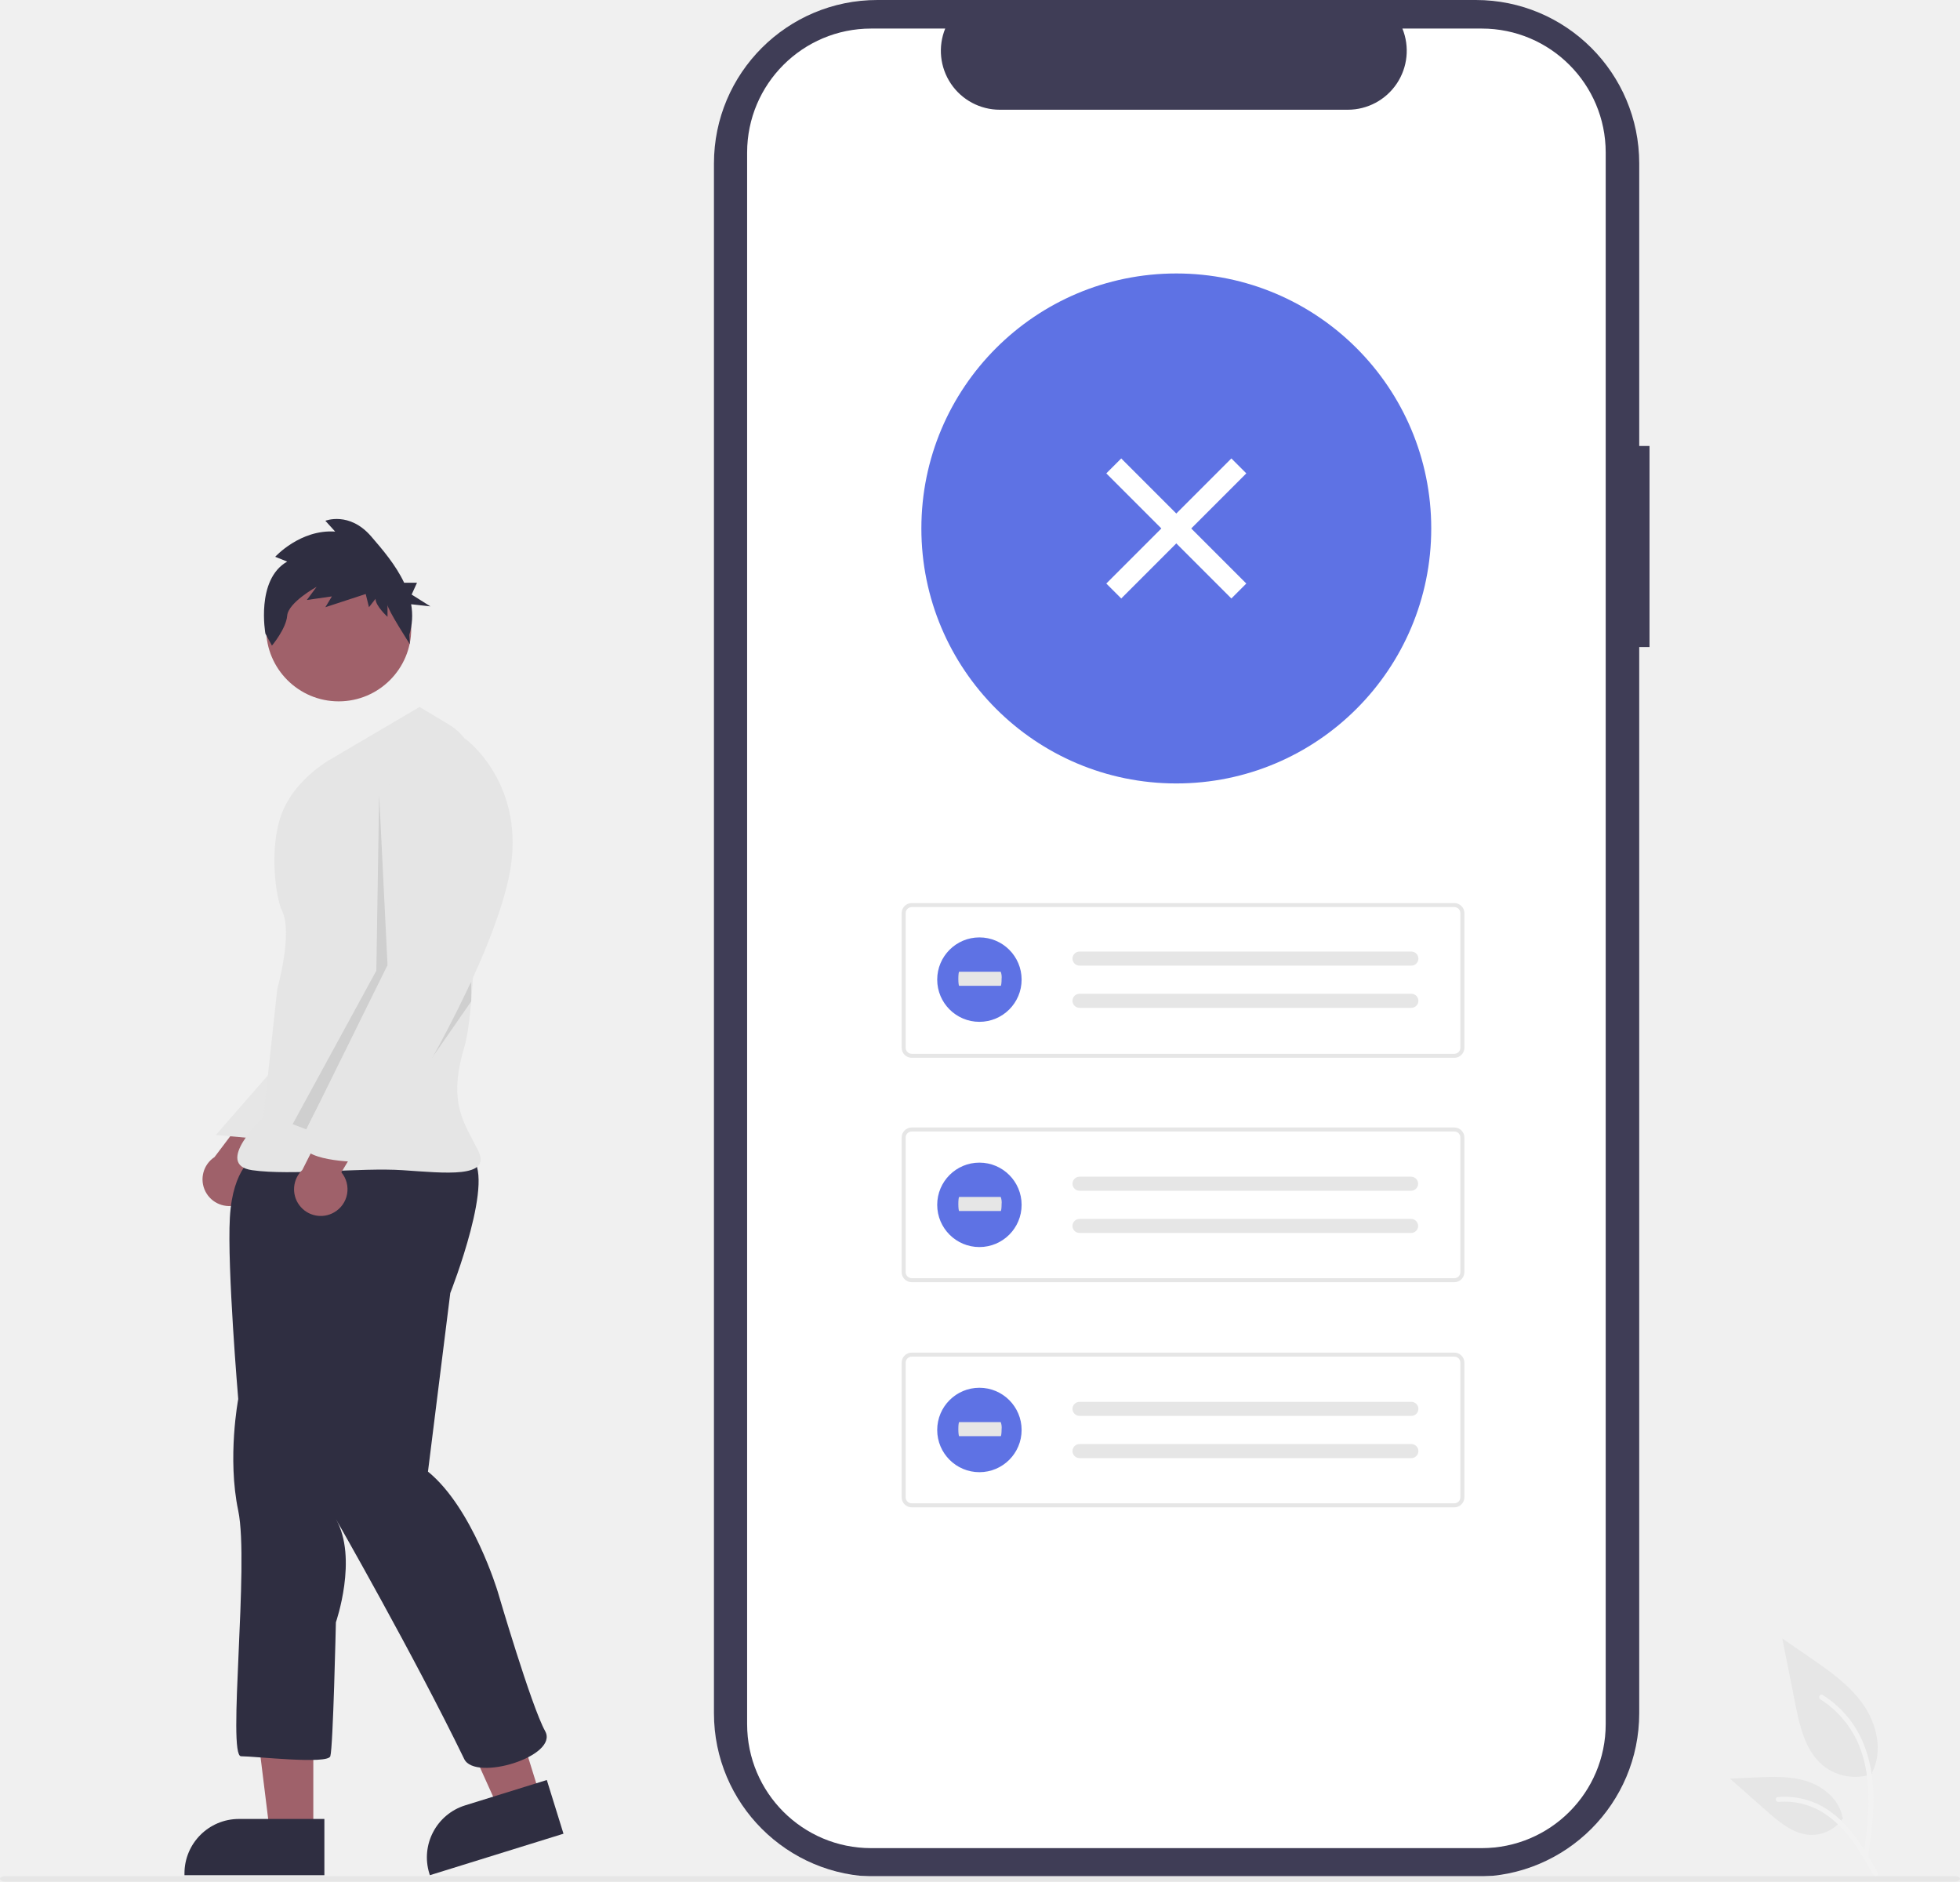
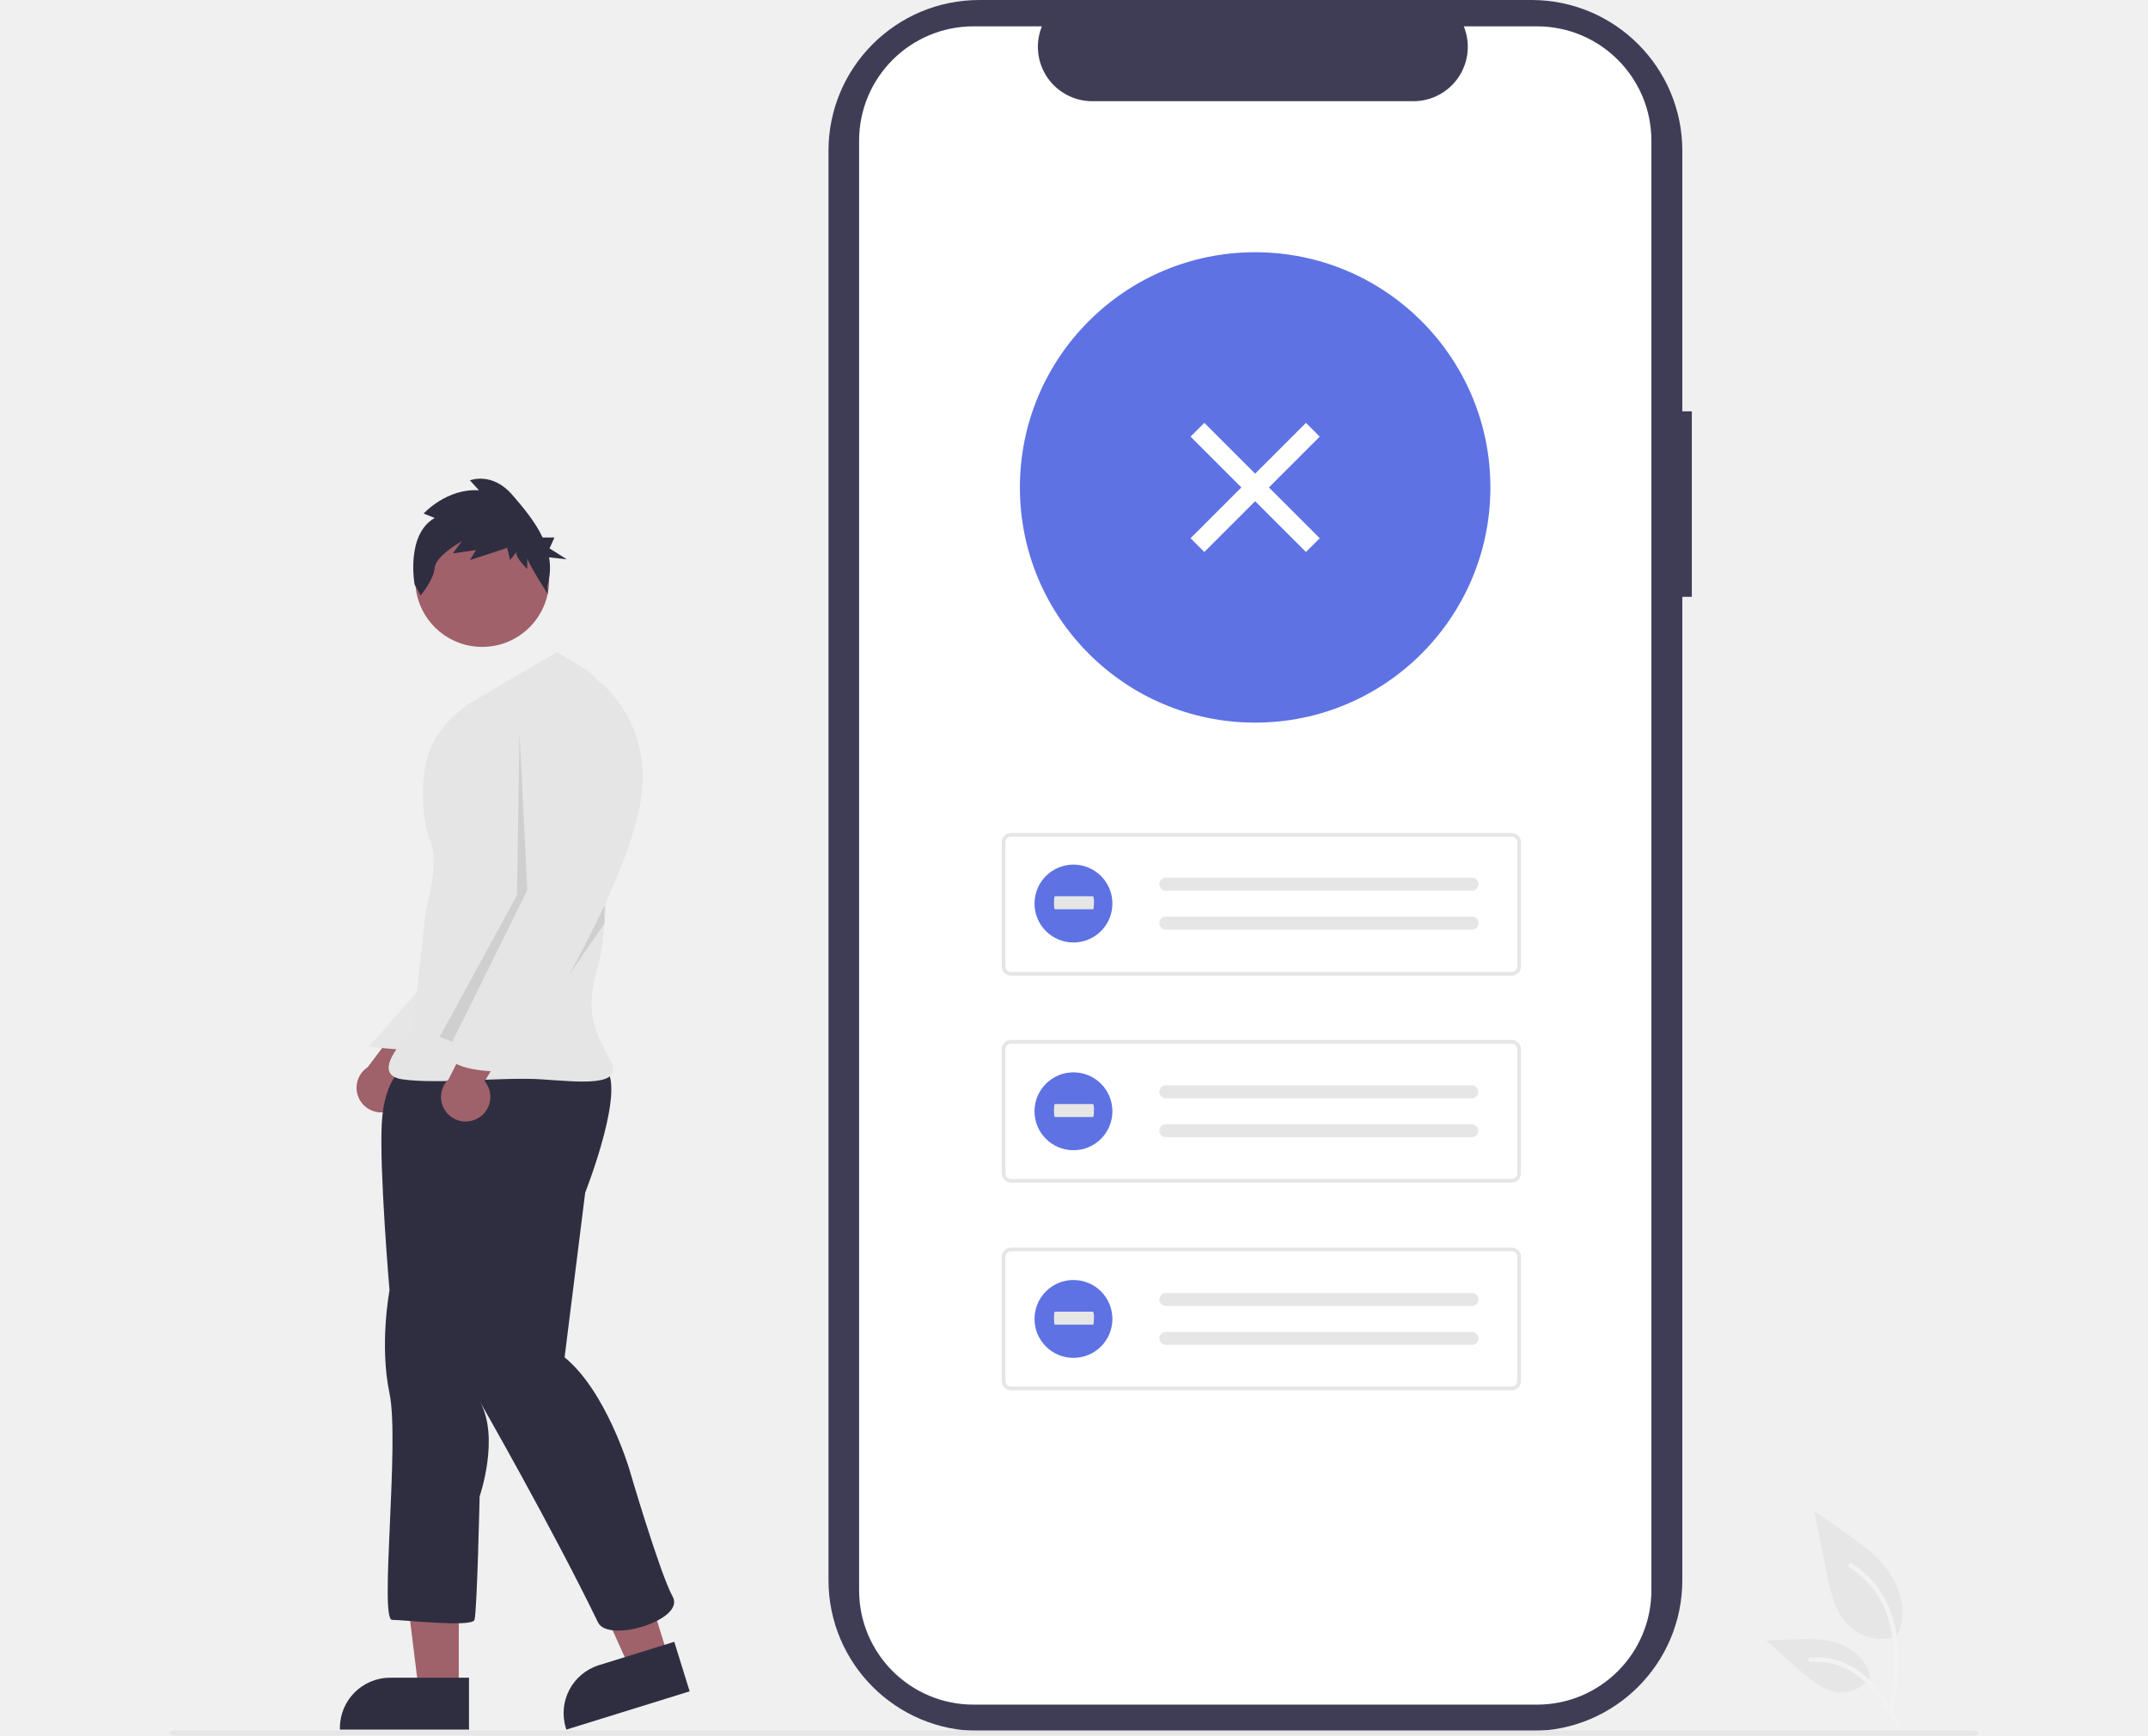
- <svg xmlns="http://www.w3.org/2000/svg" data-name="Layer 1" width="742.417" height="712.573" viewBox="0 0 742.417 712.573">
+ <svg xmlns="http://www.w3.org/2000/svg" data-name="Layer 1" width="742.417" height="600" viewBox="0 0 742.417 712.573">
  <path id="aa38b2e7-2ea9-4025-adcf-83f87c0cfc4a-1559" data-name="Path 968" d="M853.606,262.605h-3.9v-106.977a61.915,61.915,0,0,0-61.915-61.915h-226.65a61.915,61.915,0,0,0-61.916,61.914v586.884a61.915,61.915,0,0,0,61.915,61.915h226.648a61.915,61.915,0,0,0,61.915-61.915v-403.758h3.9Z" transform="translate(-228.7915 -93.71349)" fill="#3f3d56" />
  <path id="f27259c2-0089-4137-bfd8-cb22dff914f1-1560" data-name="Path 969" d="M837.006,151.481v595.175a46.959,46.959,0,0,1-46.942,46.952h-231.3a46.966,46.966,0,0,1-46.973-46.952v-595.175a46.965,46.965,0,0,1,46.971-46.951h28.058a22.329,22.329,0,0,0,20.656,30.74h131.868a22.329,22.329,0,0,0,20.656-30.74h30.055a46.959,46.959,0,0,1,46.951,46.942Z" transform="translate(-228.7915 -93.71349)" fill="#fff" />
  <circle id="fc31cc31-f989-45cc-bd1e-521a0ee1871b" data-name="Ellipse 18" cx="445.565" cy="200.129" r="96.565" fill="#5e72e4" />
  <path id="a573942c-3bf3-4c43-b474-689725a927f7-1561" data-name="Path 39" d="M779.672,494.309h-205.537a3.81,3.81,0,0,1-3.806-3.806V439.519a3.811,3.811,0,0,1,3.806-3.806h205.537a3.811,3.811,0,0,1,3.806,3.806v50.985a3.811,3.811,0,0,1-3.806,3.806Zm-205.537-57.074a2.286,2.286,0,0,0-2.284,2.284v50.985a2.286,2.286,0,0,0,2.284,2.284h205.537a2.286,2.286,0,0,0,2.284-2.284v-50.985a2.286,2.286,0,0,0-2.284-2.284Z" transform="translate(-228.7915 -93.71349)" fill="#e6e6e6" />
  <path id="fb5feb1e-1fe2-48fa-806d-0a2b51d12b49-1562" data-name="Path 40" d="M637.699,454.074a2.664,2.664,0,0,0,0,5.329h125.605a2.665,2.665,0,0,0,.204-5.326q-.059-.002-.117-.002h-125.692Z" transform="translate(-228.7915 -93.71349)" fill="#e6e6e6" />
  <path id="bcb9932f-0864-4b7e-b0ed-f7254bb9b8bf-1563" data-name="Path 41" d="M637.699,470.058a2.664,2.664,0,0,0,0,5.329h125.605a2.665,2.665,0,0,0,.204-5.326q-.059-.002-.117-.002h-125.692Z" transform="translate(-228.7915 -93.71349)" fill="#e6e6e6" />
  <path id="f88e2a8b-becc-4da9-bd36-af011daaaaf2-1564" data-name="Path 42" d="M779.672,579.289h-205.537a3.81,3.81,0,0,1-3.806-3.806V524.499a3.811,3.811,0,0,1,3.806-3.806h205.537a3.811,3.811,0,0,1,3.806,3.806v50.985A3.811,3.811,0,0,1,779.672,579.289Zm-205.537-57.074a2.286,2.286,0,0,0-2.284,2.284v50.985a2.286,2.286,0,0,0,2.284,2.284h205.537a2.286,2.286,0,0,0,2.284-2.284v-50.985a2.286,2.286,0,0,0-2.284-2.284Z" transform="translate(-228.7915 -93.71349)" fill="#e6e6e6" />
  <path id="e192d34f-2ccc-4f79-b47a-46430e4d87f6-1565" data-name="Path 43" d="M637.699,539.33a2.664,2.664,0,0,0,0,5.329h125.605a2.665,2.665,0,0,0,.087-5.328h-125.692Z" transform="translate(-228.7915 -93.71349)" fill="#e6e6e6" />
  <path id="b230677c-48cc-4ee6-87d6-a753204ffe47-1566" data-name="Path 44" d="M637.699,555.318a2.664,2.664,0,0,0,0,5.329h125.605a2.665,2.665,0,0,0,.087-5.328h-125.692Z" transform="translate(-228.7915 -93.71349)" fill="#e6e6e6" />
  <path id="b88a2a79-0ae3-4fd9-9894-02e0db9a2271-1567" data-name="Path 39-2" d="M779.672,664.547h-205.537a3.81,3.81,0,0,1-3.806-3.806V609.758a3.811,3.811,0,0,1,3.806-3.806h205.537a3.811,3.811,0,0,1,3.806,3.806v50.985a3.811,3.811,0,0,1-3.806,3.806Zm-205.537-57.074a2.286,2.286,0,0,0-2.284,2.284v50.985a2.286,2.286,0,0,0,2.284,2.284h205.537a2.286,2.286,0,0,0,2.284-2.284v-50.985a2.286,2.286,0,0,0-2.284-2.284Z" transform="translate(-228.7915 -93.71349)" fill="#e6e6e6" />
  <path id="aa2394a9-8b56-4a12-a2cd-a583e6ea12eb-1568" data-name="Path 40-2" d="M637.699,624.591a2.664,2.664,0,1,0,0,5.329h125.605a2.665,2.665,0,0,0,.204-5.326q-.059-.002-.117-.002h-125.692Z" transform="translate(-228.7915 -93.71349)" fill="#e6e6e6" />
  <path id="bc352cb2-8959-4b51-bd18-df6817a9a47e-1569" data-name="Path 41-2" d="M637.699,640.578a2.664,2.664,0,0,0,0,5.329h125.605a2.665,2.665,0,0,0,.204-5.326q-.059-.002-.117-.002h-125.692Z" transform="translate(-228.7915 -93.71349)" fill="#e6e6e6" />
  <path id="b30ee82f-5b3a-4aa4-9db7-ead828191937-1570" data-name="Path 970" d="M969.27,806.287h-738.541c-1.071,0-1.938-.468-1.938-1.045s.868-1.045,1.938-1.045H969.271c1.07,0,1.938.468,1.938,1.045S970.341,806.287,969.27,806.287Z" transform="translate(-228.7915 -93.71349)" fill="#e6e6e6" />
  <g id="f24cf2fd-107c-4150-a0f1-6f6b12d88bf3" data-name="Group 58">
    <path id="a2b576eb-bb95-4480-aa60-cd8aa023fe61-1571" data-name="Path 438" d="M937.992,765.522a19.474,19.474,0,0,1-18.806-3.313c-6.587-5.528-8.652-14.636-10.332-23.07l-4.97-24.945,10.405,7.165c7.483,5.152,15.134,10.47,20.316,17.933s7.443,17.651,3.28,25.726" transform="translate(-228.7915 -93.71349)" fill="#e6e6e6" />
    <path id="fe1c5433-44e0-47a6-8430-329cbd7c4dea-1572" data-name="Path 439" d="M936.385,797.459c1.31-9.542,2.657-19.206,1.738-28.849-.816-8.565-3.429-16.93-8.749-23.789a39.574,39.574,0,0,0-10.153-9.2c-1.015-.641-1.95.968-.939,1.606a37.622,37.622,0,0,1,14.881,17.956c3.24,8.241,3.76,17.224,3.2,25.977-.338,5.294-1.053,10.553-1.774,15.805a.964.964,0,0,0,.65,1.144.936.936,0,0,0,1.144-.65Z" transform="translate(-228.7915 -93.71349)" fill="#f2f2f2" />
    <path id="f0043cfc-c9b9-4981-8afd-8c13c1b6f93f-1573" data-name="Path 442" d="M926.958,782.148a14.336,14.336,0,0,1-12.491,6.447c-6.323-.3-11.595-4.713-16.34-8.9l-14.035-12.395,9.289-.444c6.68-.32,13.533-.618,19.9,1.442s12.231,7.018,13.394,13.6" transform="translate(-228.7915 -93.71349)" fill="#e6e6e6" />
    <path id="b883c521-5e9e-4a38-b47c-4f8b0cd8c6cd-1574" data-name="Path 443" d="M940.086,802.943c-6.3-11.156-13.618-23.555-26.685-27.518a29.779,29.779,0,0,0-11.224-1.159c-1.192.1-.894,1.94.3,1.837a27.665,27.665,0,0,1,17.912,4.739c5.051,3.438,8.983,8.217,12.311,13.286,2.039,3.1,3.865,6.341,5.691,9.573C938.971,804.733,940.677,803.988,940.086,802.943Z" transform="translate(-228.7915 -93.71349)" fill="#f2f2f2" />
  </g>
  <g id="b241f6a5-c54d-499c-8ecd-4235a19d143f" data-name="Group 59">
    <circle id="bfaee8a8-2192-45bf-83cb-a2f223d41a02" data-name="Ellipse 5" cx="370.986" cy="370.985" r="15.986" fill="#5e72e4" />
    <path id="ae47602b-fb54-4e88-955d-49b260f35f7f-1575" data-name="Path 40-3" d="M592.124,461.712c-.184,0-.333,1.193-.333,2.664s.149,2.665.333,2.665h15.719c.184.024.336-1.149.339-2.62a5.943,5.943,0,0,0-.328-2.708h-15.73Z" transform="translate(-228.7915 -93.71349)" fill="#e6e6e6" />
  </g>
  <g id="a1e1e52b-75f8-4aa9-8279-faf451e6aae1" data-name="Group 60">
    <circle id="fa3a3ce2-c232-40ee-81b4-25b83d5b931c" data-name="Ellipse 5-2" cx="370.986" cy="456.278" r="15.986" fill="#5e72e4" />
    <path id="aaaffa69-7c16-47ec-b12d-87139789d2df-1576" data-name="Path 40-4" d="M592.124,547.005c-.184,0-.333,1.193-.333,2.664s.149,2.665.333,2.665h15.719c.184.024.336-1.149.339-2.62a5.943,5.943,0,0,0-.328-2.708h-15.73Z" transform="translate(-228.7915 -93.71349)" fill="#e6e6e6" />
  </g>
  <g id="fd2b54c2-3dec-4fb6-9f72-e6c667a136b8" data-name="Group 61">
    <circle id="abc19202-5605-459b-9c25-b430addb8839" data-name="Ellipse 5-3" cx="370.986" cy="541.536" r="15.986" fill="#5e72e4" />
    <path id="f69fbb38-8754-494b-94fa-96f6df4fd0e7-1577" data-name="Path 40-5" d="M592.124,632.263c-.184,0-.333,1.193-.333,2.664s.149,2.665.333,2.665h15.719c.184.024.336-1.149.339-2.62a5.943,5.943,0,0,0-.328-2.708h-15.73Z" transform="translate(-228.7915 -93.71349)" fill="#e6e6e6" />
  </g>
  <rect x="670.356" y="260.342" width="8" height="67" transform="translate(-239.0551 469.193) rotate(-45)" fill="#fff" />
  <rect x="670.356" y="260.342" width="8" height="67" transform="translate(176.501 -484.491) rotate(45)" fill="#fff" />
  <path d="M319.051,549.848a10.056,10.056,0,0,0,5.388-14.447l23.565-26.864-18.395-2.538-19.558,25.899a10.11,10.11,0,0,0,9,17.95Z" transform="translate(-228.7915 -93.71349)" fill="#9f616a" />
  <polygon points="118.679 694.215 102.244 694.214 94.425 630.82 118.682 630.821 118.679 694.215" fill="#9f616a" />
  <path d="M351.662,803.86l-52.995-.002v-.67a20.628,20.628,0,0,1,20.627-20.627h.001l32.367.001Z" transform="translate(-228.7915 -93.71349)" fill="#2f2e41" />
  <polygon points="204.713 680.461 189.017 685.334 162.751 627.11 185.917 619.918 204.713 680.461" fill="#9f616a" />
  <path d="M442.232,788.147,391.621,803.86l-.199-.64a20.628,20.628,0,0,1,13.582-25.816l.001-0,30.912-9.597Z" transform="translate(-228.7915 -93.71349)" fill="#2f2e41" />
  <path id="ae9bdfa9-f7e0-4b2f-8168-ca8868d01318-1578" data-name="Path 973" d="M334.884,495.656l-24.341,27.877,19.056,1.715Z" transform="translate(-228.7915 -93.71349)" fill="#e6e6e6" />
  <path id="b88343d2-9c47-4183-8a8a-427a73d8d9be-1579" data-name="Path 975" d="M325.373,531.589s-8.455,4.227-9.512,23.251,3.171,68.7,3.171,68.7-4.227,22.194,0,42.274-4.227,93,1.057,93,32.762,3.171,33.819,0,2.114-50.729,2.114-50.729,8.455-24.308,0-39.1c0,0,29.521,51.548,48.615,90.889,4.179,8.61,35.933-1.057,30.649-10.569s-17.966-52.843-17.966-52.843-9.512-31.706-26.421-45.445l8.455-67.639s17.967-45.445,7.4-51.786S325.373,531.589,325.373,531.589Z" transform="translate(-228.7915 -93.71349)" fill="#2f2e41" />
  <circle id="fdc24b21-a9e1-47f2-b2e4-7458730b7c21" data-name="Ellipse 182" cx="128.287" cy="238.129" r="27.478" fill="#a0616a" />
  <path id="ac268c91-41f4-49c7-bce6-773e5eb69fa2-1580" data-name="Path 976" d="M387.727,361.434l-34.16,20.08s-13.08,7.366-17.966,20.08c-5.208,13.55-2.181,32.628,0,36.99,4.227,8.455-1.773,29.592-1.773,29.592l-5.284,48.615s-19.023,17.966-4.227,20.08,41.217-1.057,57.07,0,33.819,3.171,28.535-7.4-11.625-17.967-5.284-39.1c4.962-16.54,4.747-78.383,4.419-104.5a21.025,21.025,0,0,0-10.211-17.767Z" transform="translate(-228.7915 -93.71349)" fill="#e5e5e5" />
  <path id="aebed2c8-94ca-417e-8b11-27e17cbf3024-1581" data-name="Path 980" d="M372.407,394.726l3.17,64.468-30.726,62.223-5.211-1.983,31.706-58.127Z" transform="translate(-228.7915 -93.71349)" opacity="0.1" style="isolation:isolate" />
  <path id="e13ea0c4-bc86-4025-9528-1665a42d3372-1582" data-name="Path 982" d="M407.279,472.932v-7.4l-35.929,59.186Z" transform="translate(-228.7915 -93.71349)" opacity="0.1" style="isolation:isolate" />
  <path id="eb3190ba-6b3f-4b2b-91d1-1543e580b413-1583" data-name="Path 983" d="M337.576,306.387l-4.539-1.816s9.5-10.457,22.713-9.548l-3.717-4.092s9.085-3.637,17.345,5.91c4.342,5.019,9.365,10.919,12.5,17.564h4.865l-2.03,4.471,7.106,4.471-7.294-.8a24.739,24.739,0,0,1-.69,11.579l.2,3.534s-8.459-13.089-8.459-14.905v4.547s-4.543-4.092-4.543-6.82l-2.478,3.183-1.239-5-15.28,5,2.476-4.094-9.5,1.364,3.717-5s-10.737,5.91-11.15,10.912-5.781,11.366-5.781,11.366l-2.478-4.547S325.604,313.207,337.576,306.387Z" transform="translate(-228.7915 -93.71349)" fill="#2f2e41" />
  <path d="M355.354,552.839a10.056,10.056,0,0,0,2.738-15.174l18.423-30.62-18.554.768-14.65,28.96a10.11,10.11,0,0,0,12.043,16.067Z" transform="translate(-228.7915 -93.71349)" fill="#9f616a" />
  <path id="a62f6567-f472-4931-86f9-ff652851a370-1584" data-name="Path 981" d="M397.24,375.175l7.926-1.585s23.779,17.438,16.381,52.314-40.16,87.719-40.16,87.719-7.4,9.512-9.512,11.625-6.341,0-4.227,3.171-3.171,5.284-3.171,5.284-23.251,0-21.137-8.455,38.047-68.7,38.047-68.7l-5.284-56.013S371.874,373.062,397.24,375.175Z" transform="translate(-228.7915 -93.71349)" fill="#e5e5e5" />
</svg>
